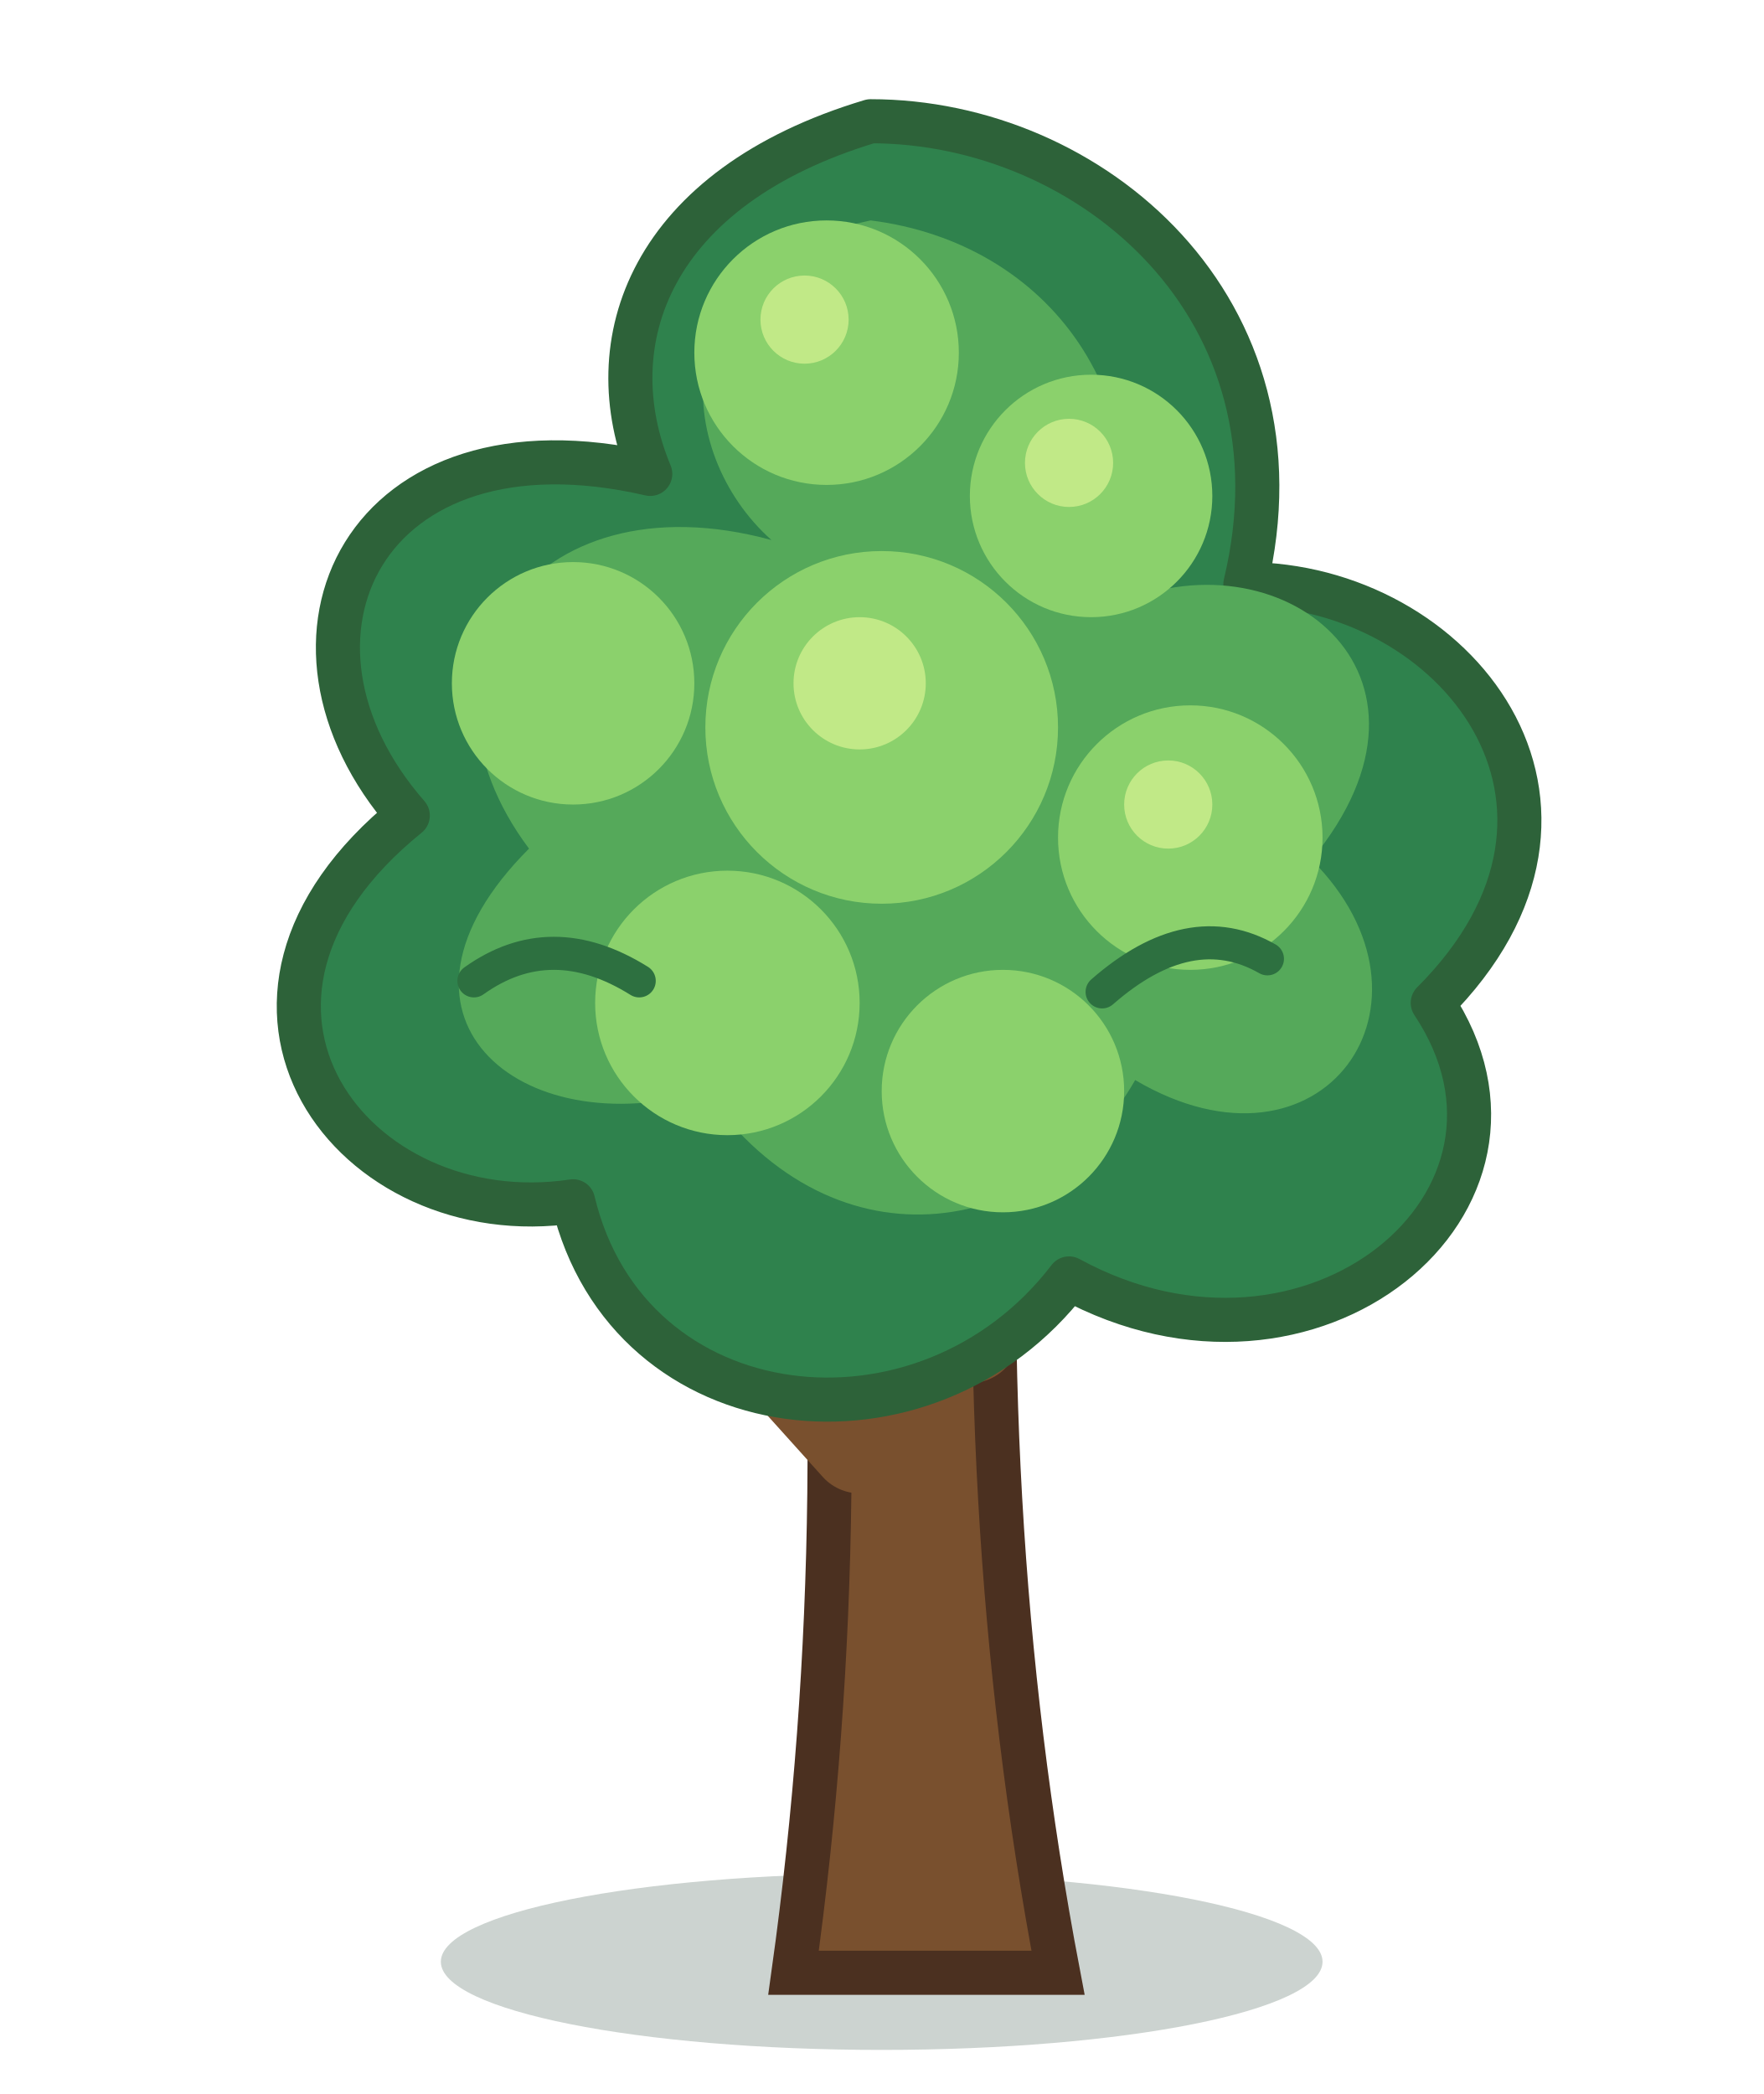
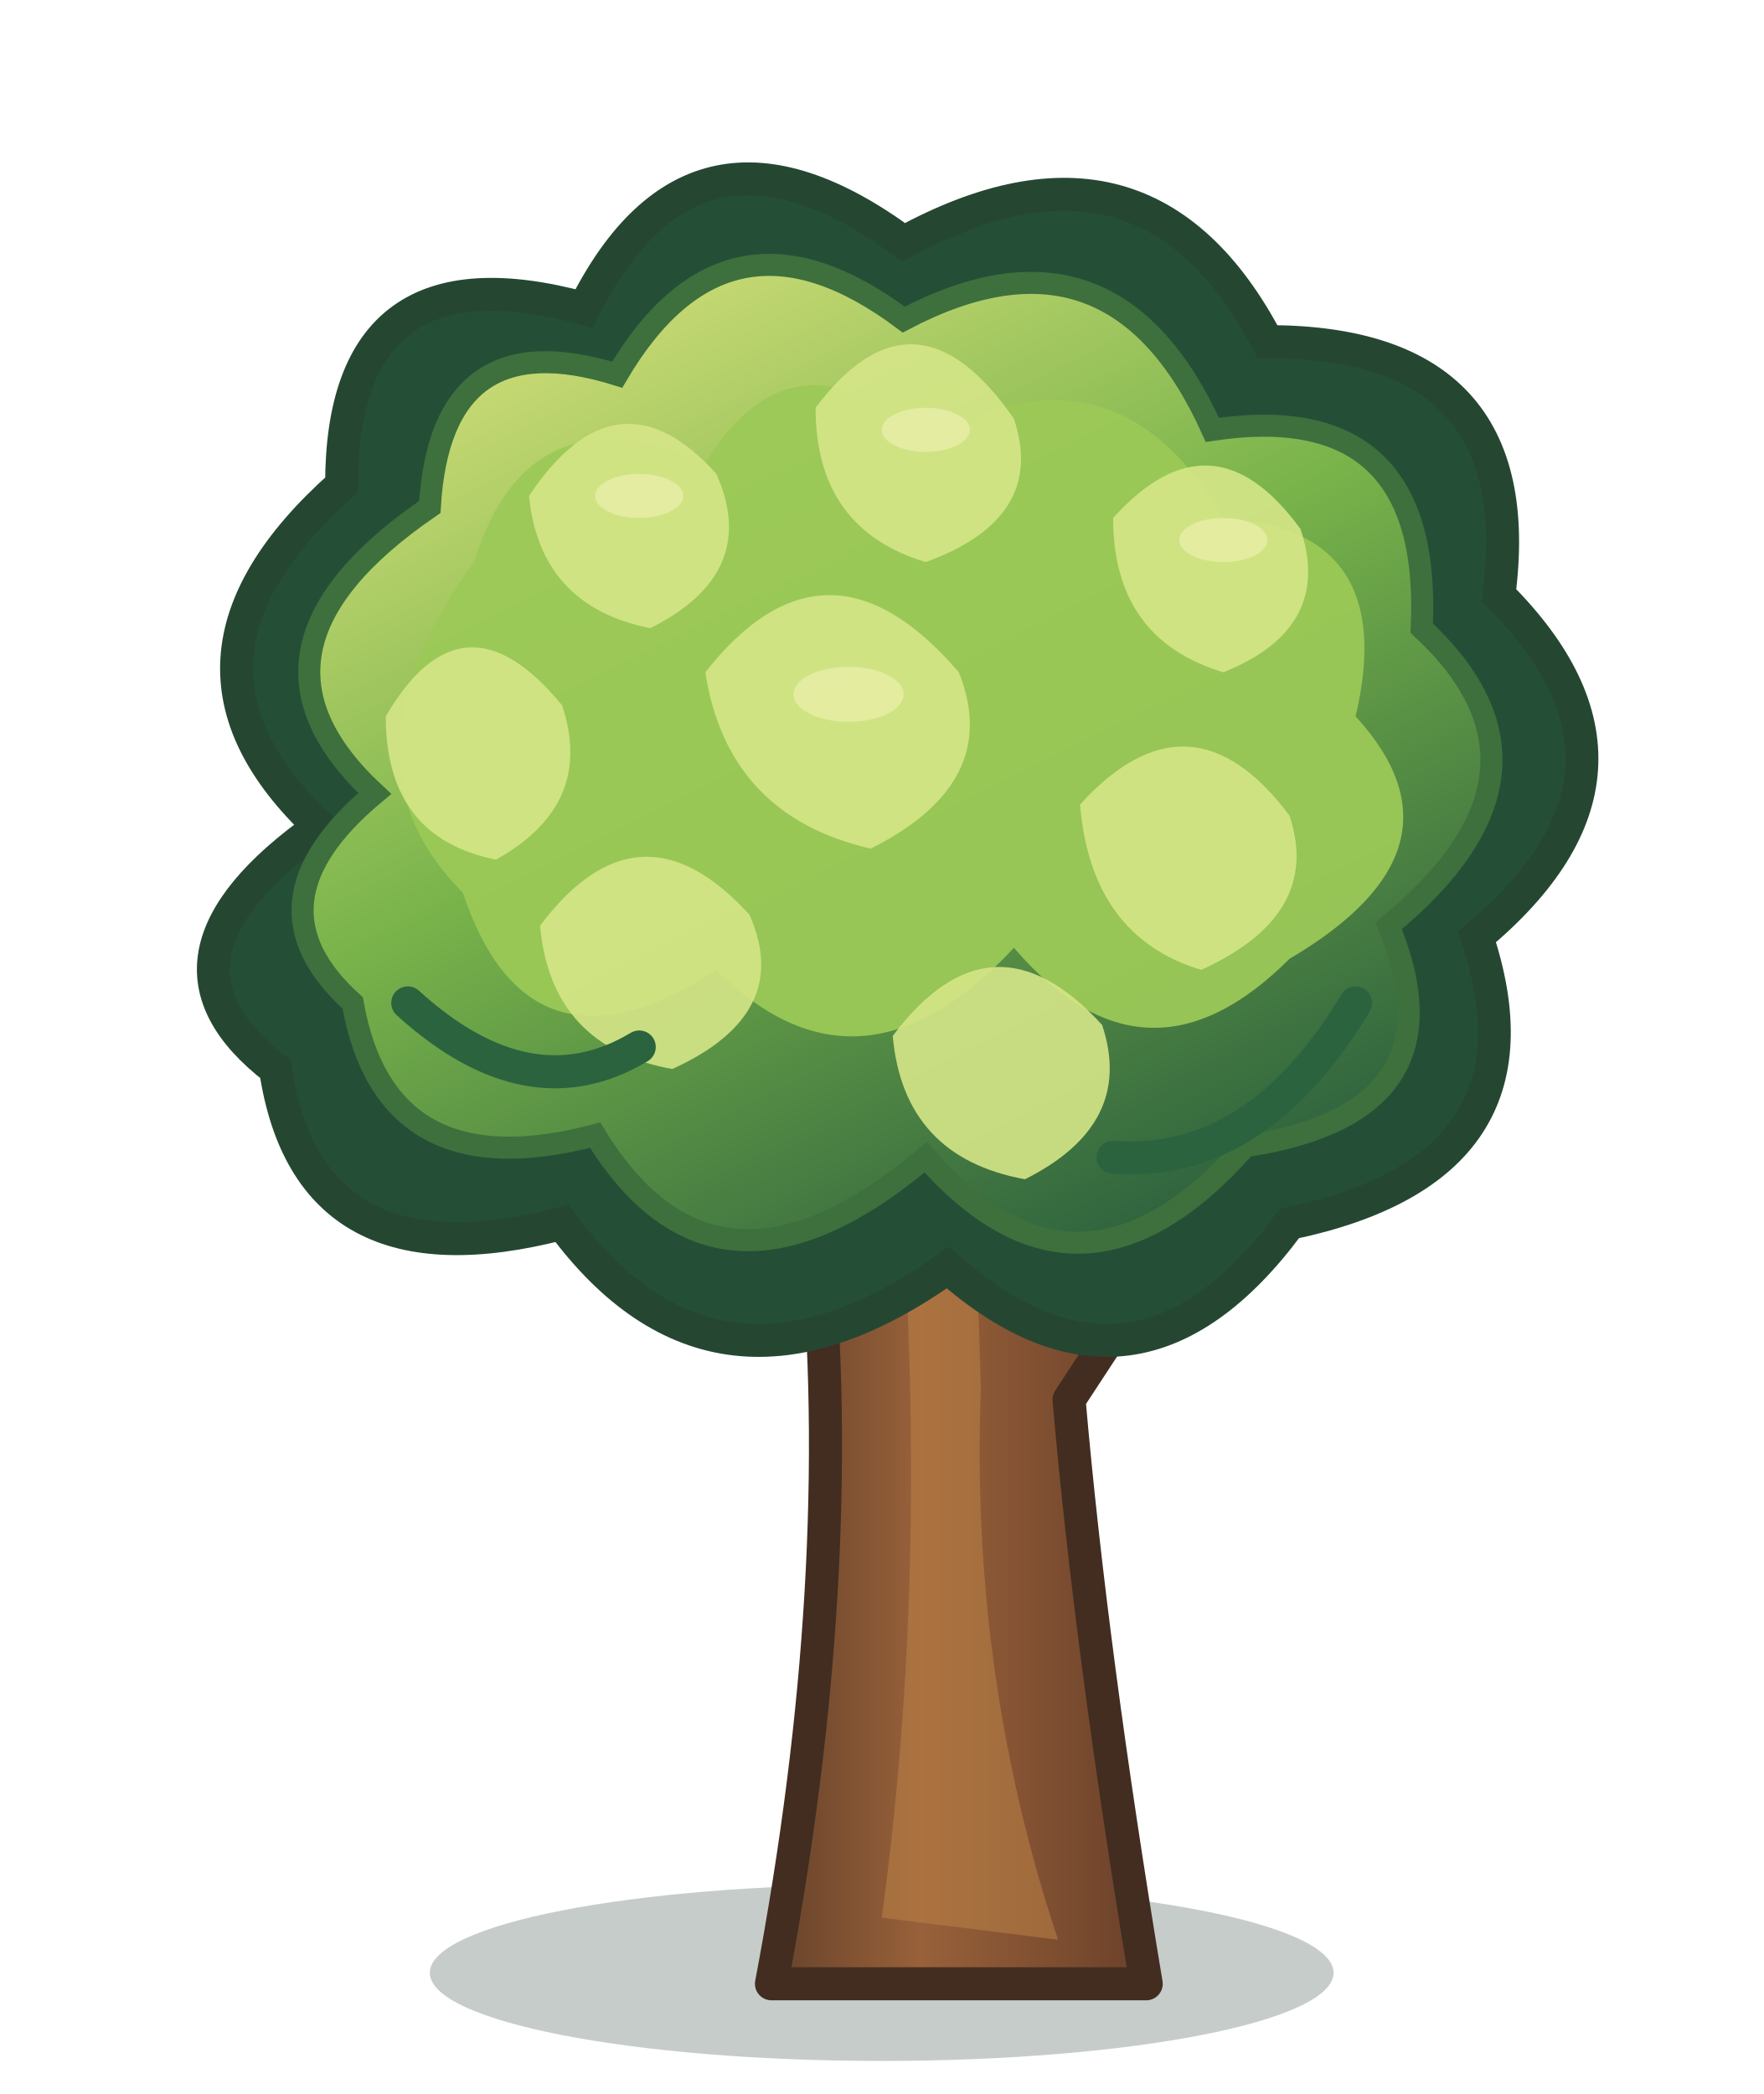
<svg xmlns="http://www.w3.org/2000/svg" width="160" height="190" viewBox="0 0 160 190">
-   <ellipse cx="80" cy="178" rx="40" ry="8" fill="#173827" opacity=".22" />
-   <path d="M72 179 Q78 136 73 91 L91 91 Q88 137 96 179Z" fill="#79502e" stroke="#4b3020" stroke-width="4" />
-   <path d="M78 131 L42 91 M88 121 L118 77" stroke="#79502e" stroke-width="9" stroke-linecap="round" />
-   <g stroke="#2d6239" stroke-width="4" stroke-linejoin="round">
-     <path d="M79 11 C59 17 54 31 59 43 C33 37 23 58 37 74 C16 91 32 112 52 109 C57 130 84 133 97 116 C119 128 142 109 130 91 C148 73 132 53 113 53 C119 28 99 11 79 11Z" fill="#2f824d" />
-     <path d="M79 20 C60 24 61 41 70 49 C48 43 36 61 48 77 C33 92 47 104 64 99 C76 116 95 112 103 98 C120 108 132 91 119 78 C133 61 116 48 101 55 C106 36 95 22 79 20Z" fill="#55a95a" stroke="none" />
+   <defs>
+     <linearGradient id="trunk" x1="0" y1="0" x2="1" y2="0">
+       <stop stop-color="#493021" />
+       <stop offset=".4" stop-color="#98613a" />
+       <stop offset=".75" stop-color="#6e432b" />
+       <stop offset="1" stop-color="#3e2b21" />
+     </linearGradient>
+     <linearGradient id="crown" x1=".2" y1="0" x2=".8" y2="1">
+       <stop stop-color="#d4df7a" />
+       <stop offset=".45" stop-color="#78b34a" />
+       <stop offset="1" stop-color="#285b3d" />
+     </linearGradient>
+   </defs>
+   <ellipse cx="80" cy="179" rx="41" ry="8" fill="#1d3327" opacity=".25" />
+   <path d="M70 180 Q77 143 74 112 L62 93 L70 88 L81 108 L82 76 L96 76 L94 113 L108 92 L116 98 L97 127 Q99 150 104 180Z" fill="url(#trunk)" stroke="#422d20" stroke-width="3" stroke-linejoin="round" />
+   <path d="M80 174 Q84 145 82 112 L88 94 L89 126 Q88 152 96 176Z" fill="#bb8246" opacity=".55" />
+   <path d="M29 75 Q13 60 31 44 Q31 22 53 28 Q63 8 82 22 Q104 10 115 31 Q139 31 136 54 Q152 70 134 85 Q141 106 117 111 Q103 130 86 115 Q65 130 51 111 Q28 117 25 97 Q12 87 29 75Z" fill="#244f36" stroke="#254732" stroke-width="3" />
+   <path d="M34 72 Q20 59 39 46 Q40 29 56 34 Q66 17 82 29 Q101 19 110 39 Q130 36 129 57 Q143 70 126 84 Q133 101 113 104 Q98 121 84 105 Q65 121 54 103 Q35 108 32 91 Q22 82 34 72Z" fill="url(#crown)" stroke="#3d703d" stroke-width="2" />
+   <path d="M43 51 Q48 35 64 42 Q72 29 84 40 Q101 30 111 47 Q127 48 123 65 Q134 77 117 87 Q104 100 92 86 Q78 101 65 88 Q48 99 42 81 Q30 69 43 51Z" fill="#9bc957" opacity=".94" />
+   <g fill="#d5e687" opacity=".9">
+     <path d="M48 45 Q56 33 65 43 Q69 52 59 57 Q49 55 48 45Z" />
+     <path d="M74 37 Q83 25 92 38 Q95 47 84 51 Q74 48 74 37Z" />
+     <path d="M101 47 Q110 37 118 48 Q121 57 111 61 Q101 58 101 47Z" />
+     <path d="M35 65 Q42 53 51 64 Q54 73 45 78 Q35 76 35 65Z" />
+     <path d="M64 61 Q75 47 87 61 Q91 71 79 77 Q66 74 64 61Z" />
+     <path d="M98 73 Q108 62 117 74 Q120 83 109 88 Q99 85 98 73Z" />
+     <path d="M49 84 Q58 72 68 83 Q72 92 61 97 Q50 95 49 84Z" />
+     <path d="M81 94 Q90 82 100 93 Q103 102 93 107 Q82 105 81 94Z" />
  </g>
-   <g fill="#8bd16c">
-     <circle cx="75" cy="32" r="12" />
-     <circle cx="99" cy="45" r="11" />
-     <circle cx="52" cy="62" r="11" />
-     <circle cx="80" cy="66" r="16" />
-     <circle cx="108" cy="76" r="12" />
-     <circle cx="66" cy="91" r="12" />
-     <circle cx="91" cy="99" r="11" />
+   <g fill="#eff2b1" opacity=".62">
+     <ellipse cx="58" cy="45" rx="4" ry="2" />
+     <ellipse cx="84" cy="39" rx="4" ry="2" />
+     <ellipse cx="111" cy="49" rx="4" ry="2" />
+     <ellipse cx="77" cy="63" rx="5" ry="2.5" />
  </g>
-   <g fill="#c1e987">
-     <circle cx="73" cy="29" r="4" />
-     <circle cx="97" cy="42" r="4" />
-     <circle cx="78" cy="62" r="6" />
-     <circle cx="106" cy="73" r="4" />
-   </g>
-   <path d="M43 89 Q50 84 58 89 M100 90 Q108 83 115 87" fill="none" stroke="#2d7040" stroke-width="3" stroke-linecap="round" />
+   <path d="M37 91 Q48 101 58 95 M101 105 Q114 106 123 91" fill="none" stroke="#2b633e" stroke-width="3" stroke-linecap="round" />
</svg>
